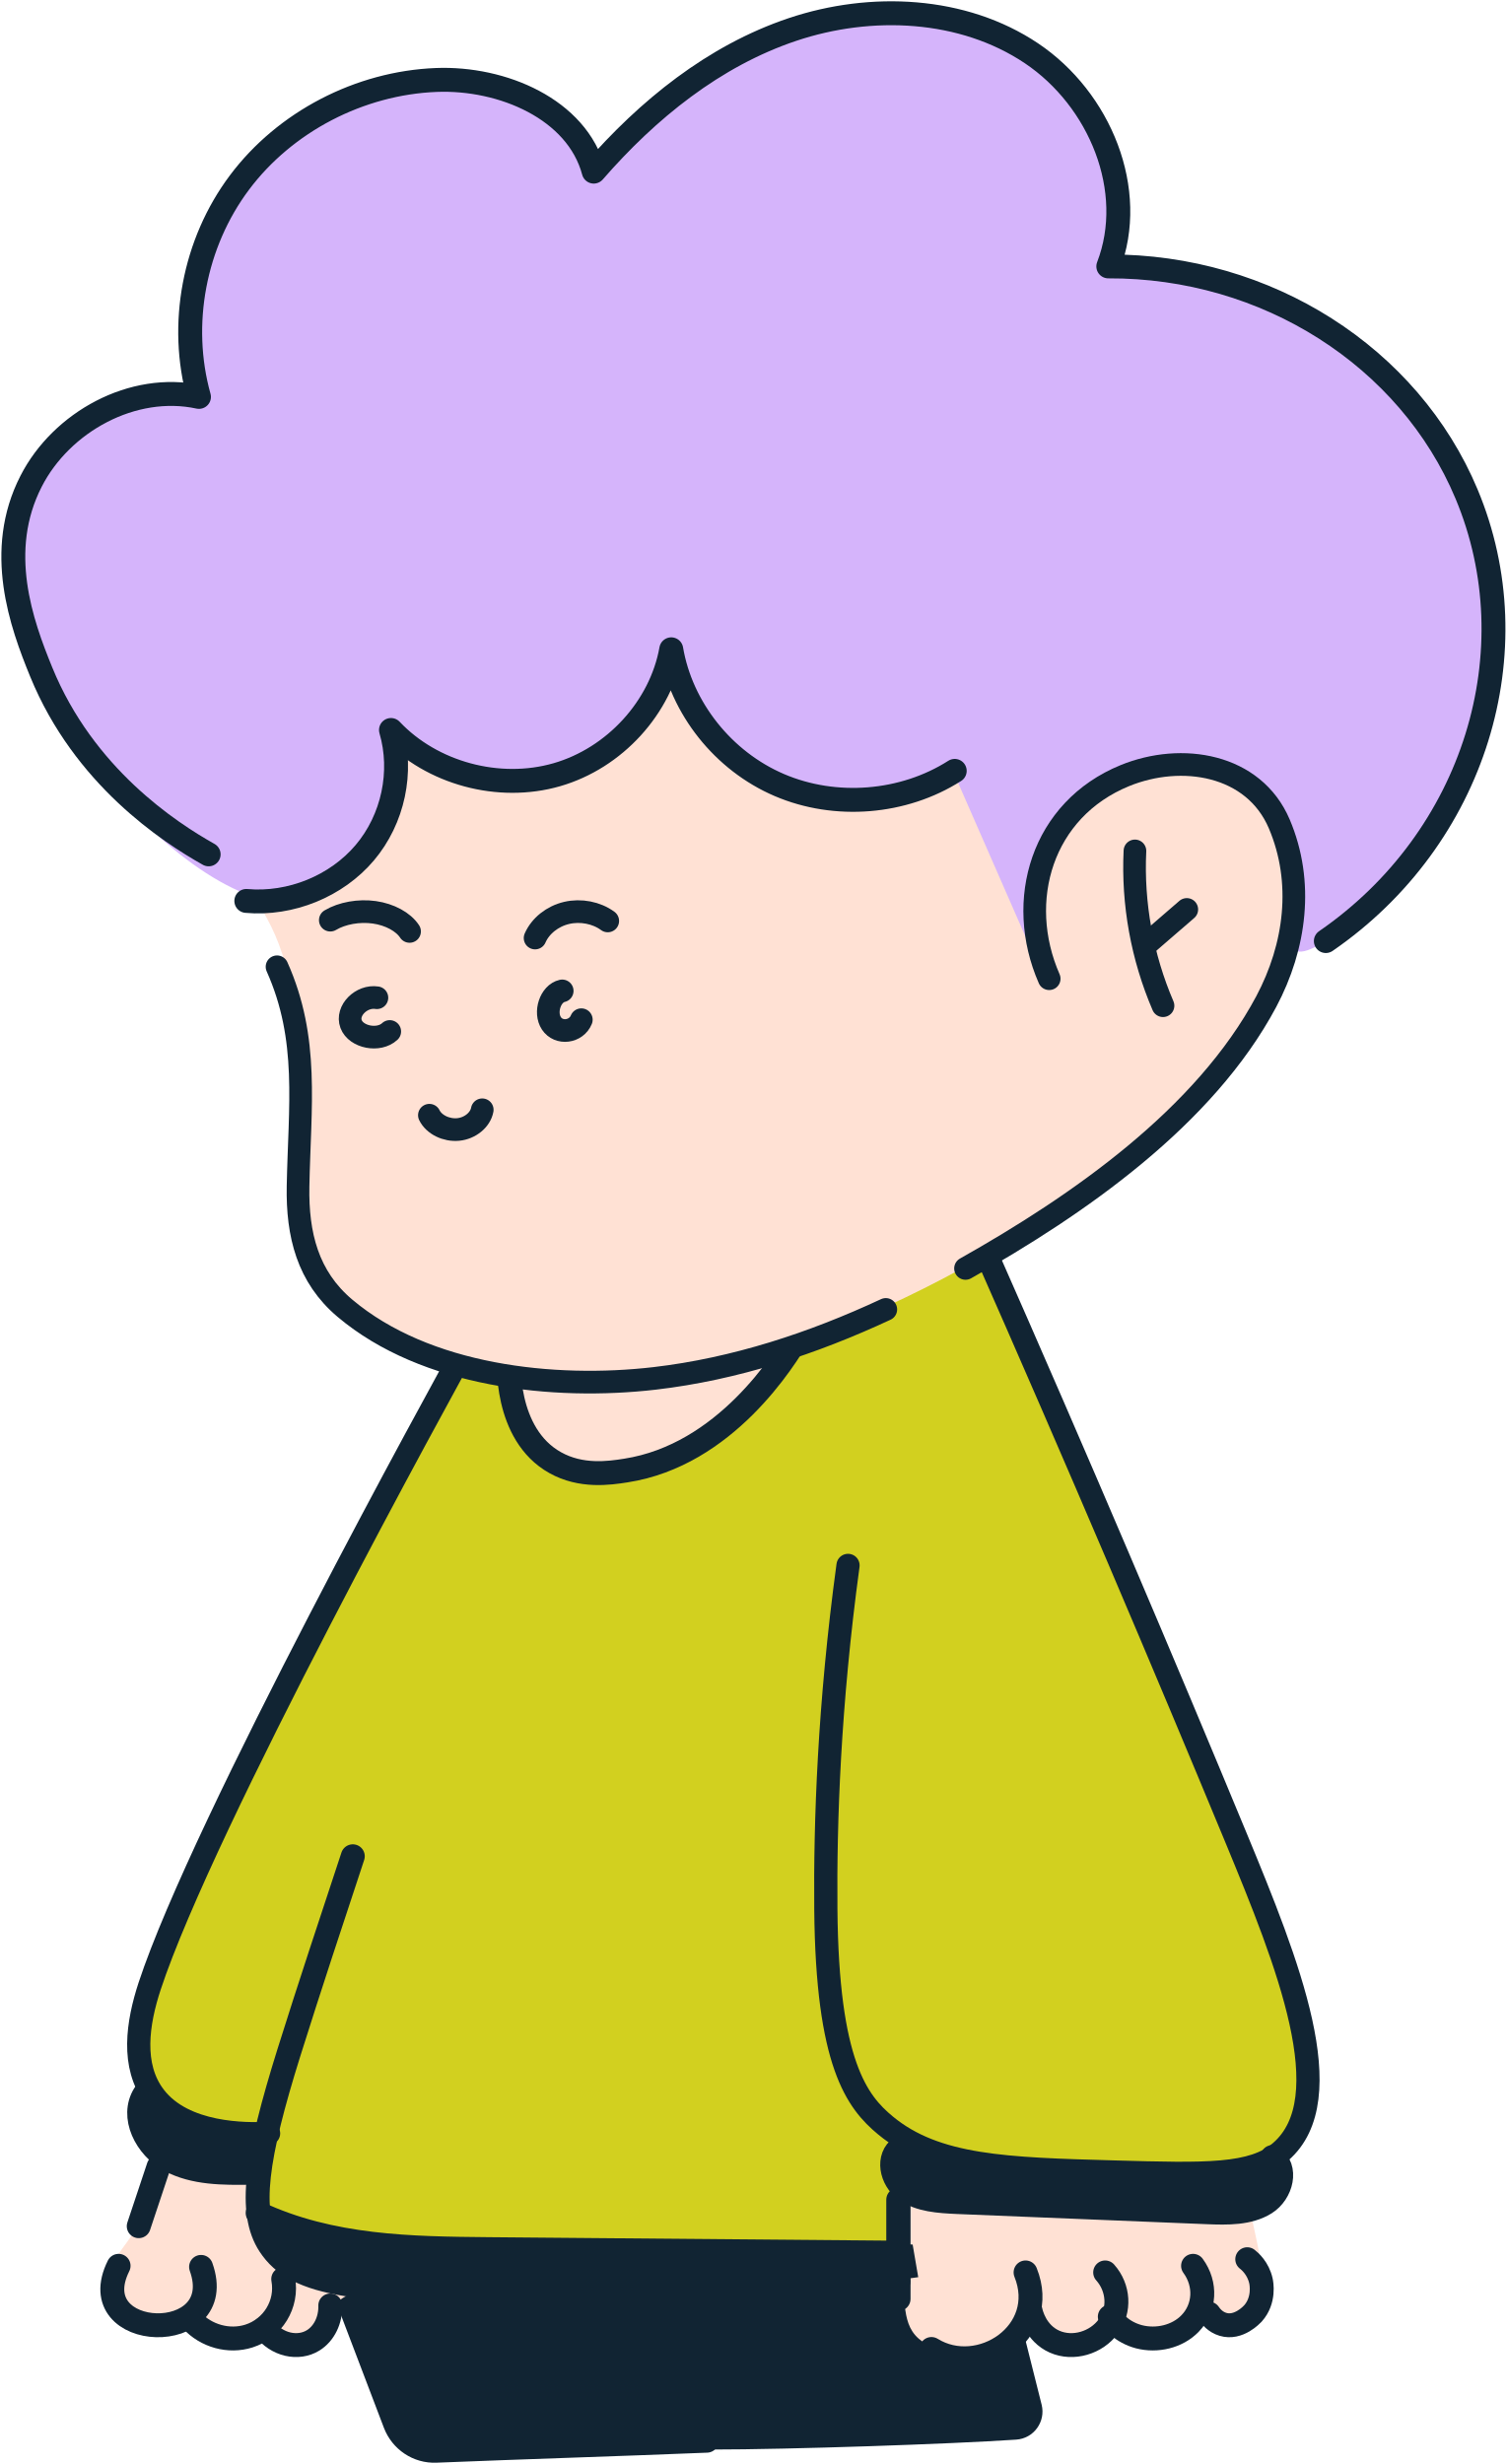
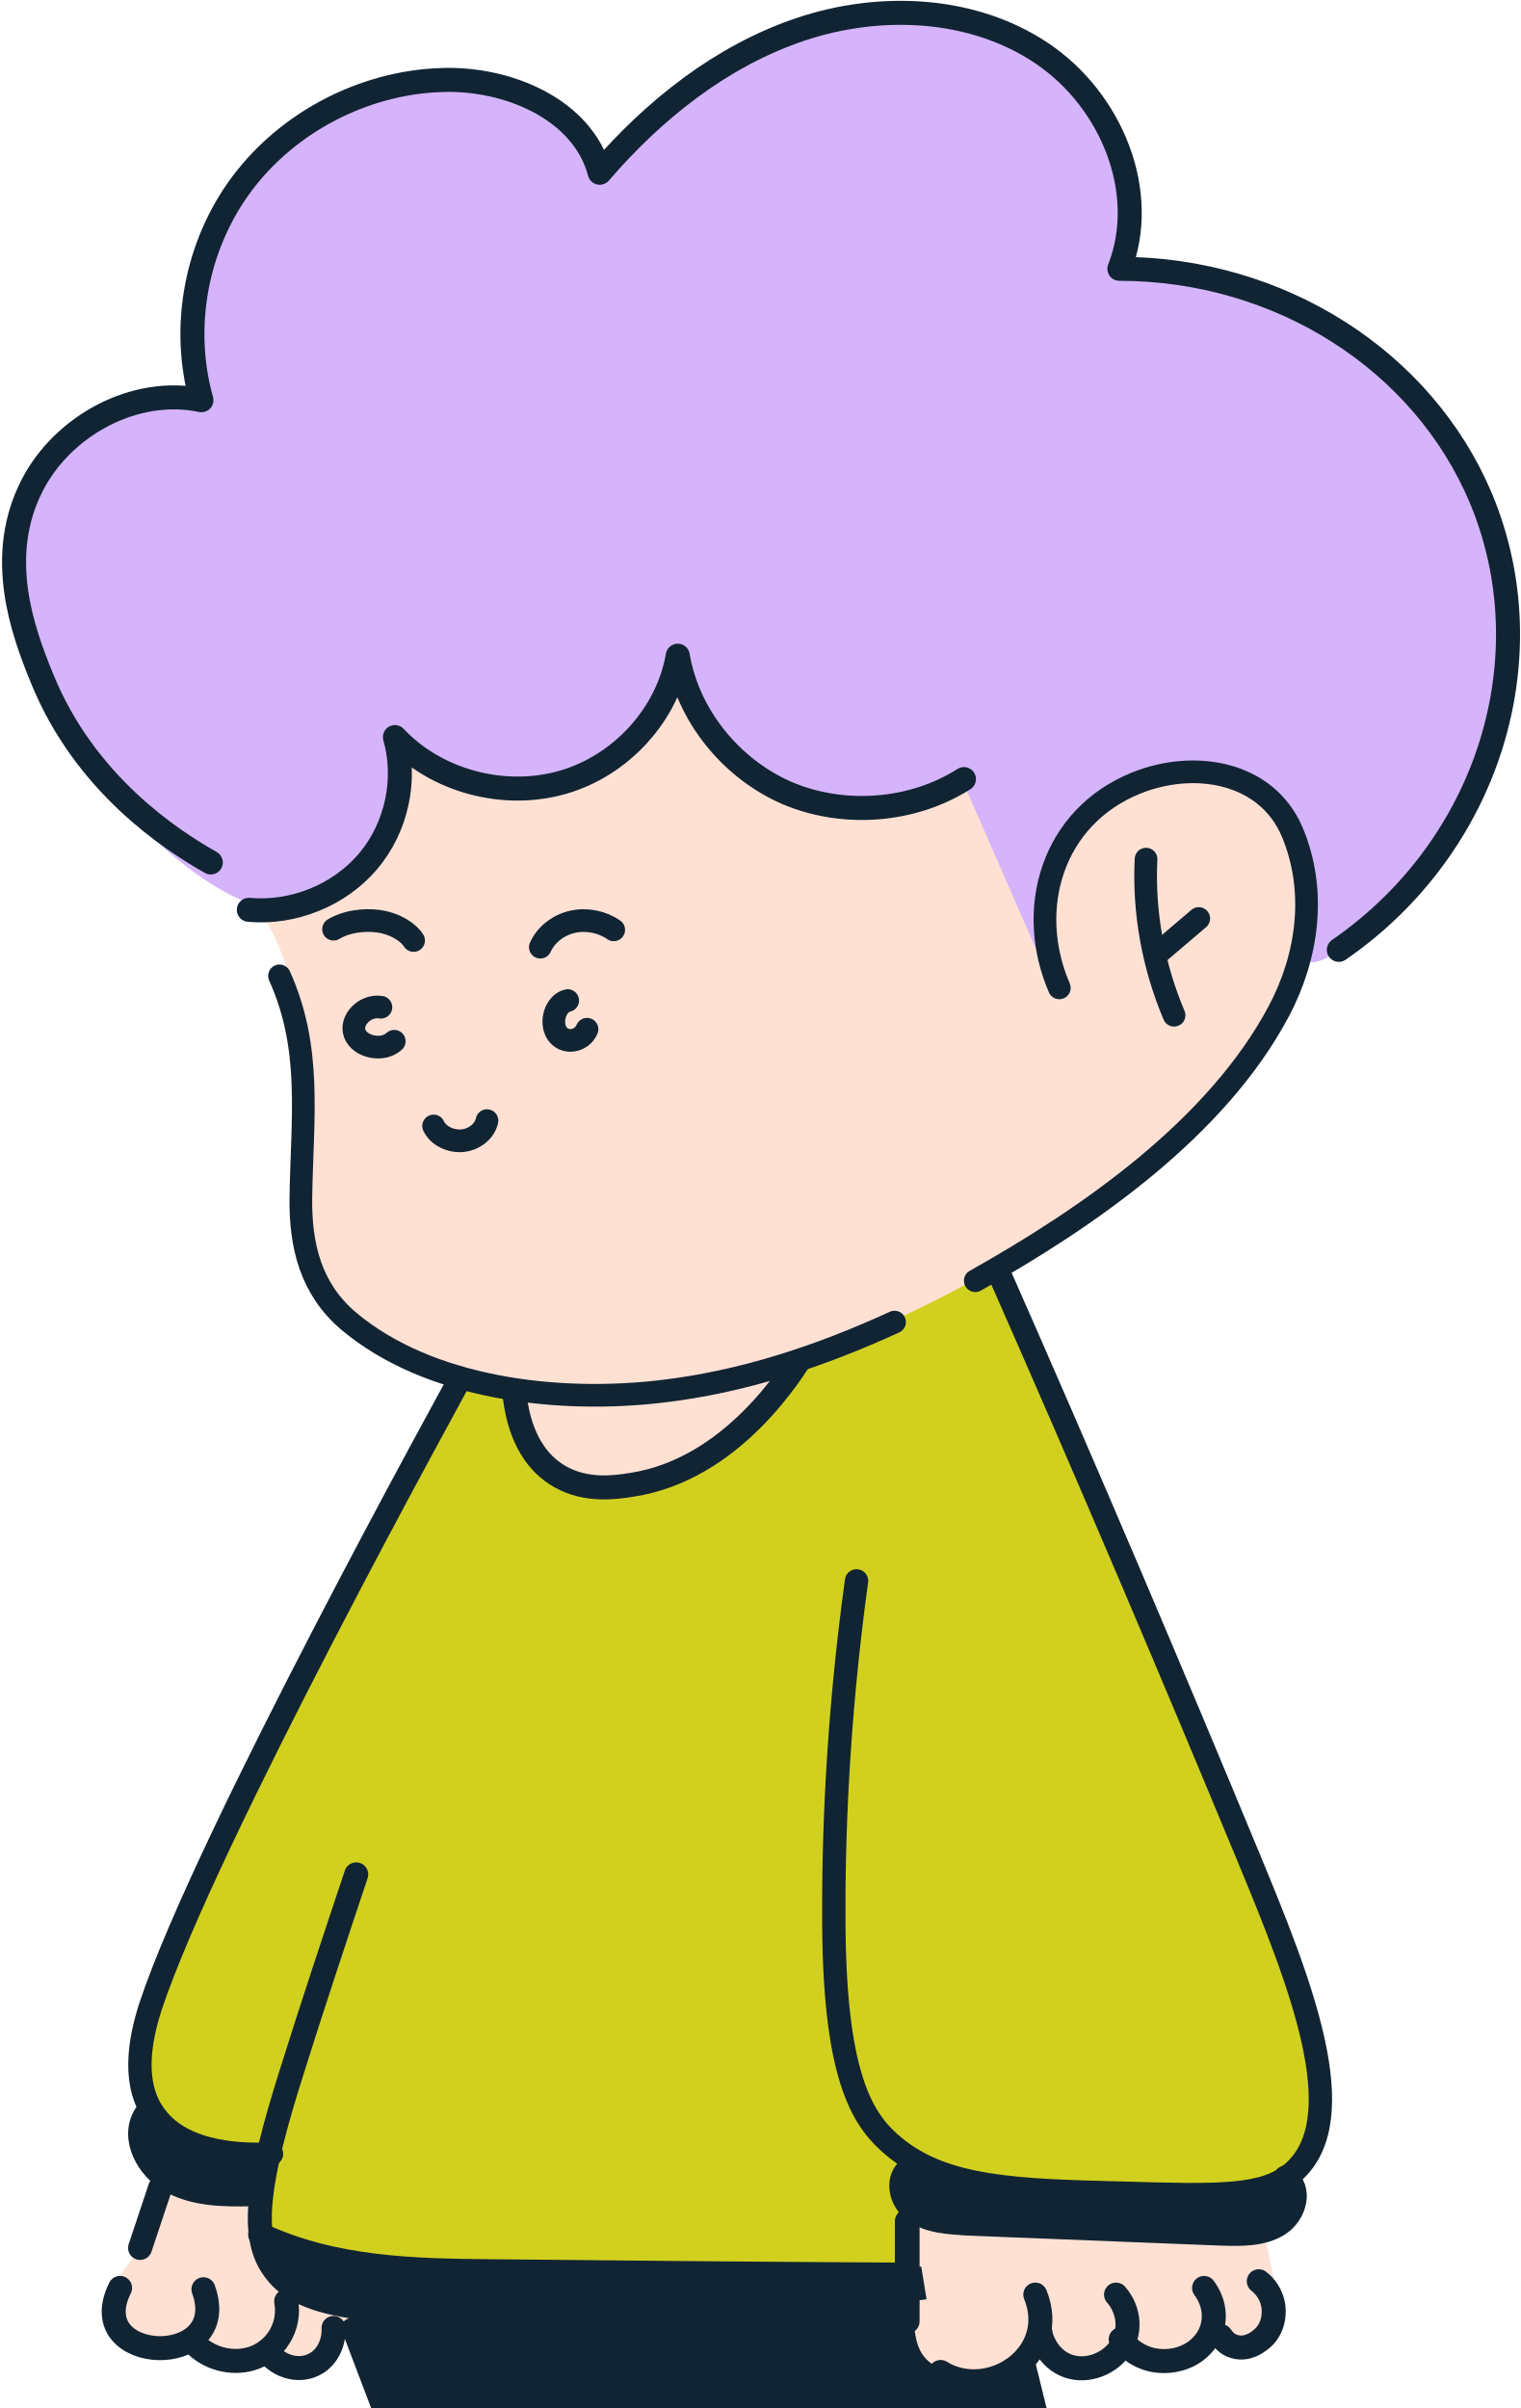
- <svg xmlns="http://www.w3.org/2000/svg" width="228" height="373" viewBox="0 0 228 373" fill="none">
-   <path d="M52 347.895C55.355 355.268 58.71 362.626 62.065 370C93.383 368.942 124.683 367.9 156 366.842C153.769 357.89 151.521 348.953 149.291 340" fill="#112433" />
-   <path d="M53 349C55.261 354.955 57.522 360.91 59.801 366.865C60.78 369.441 63.277 371.114 66.011 370.994C78.549 370.482 94.462 369.987 107 369.476" stroke="#112433" stroke-width="3.619" stroke-linecap="round" stroke-linejoin="round" />
-   <path d="M95 349C97.233 354.349 99.466 359.681 101.698 365.03C102.697 367.438 105.046 369 107.662 369C119.424 369 143.898 368.17 153.711 367.505C155.243 367.405 156.293 365.943 155.927 364.465C155.044 360.977 154.178 357.488 153.295 353.984" stroke="#112433" stroke-width="3.619" stroke-linecap="round" stroke-linejoin="round" />
-   <path d="M73.03 203.236C70.203 205.486 71.056 208.632 68.848 212.203C66.691 215.692 64.016 213.947 61.322 217.909C56.188 225.474 54.934 233.185 53.796 238.288C52.141 245.722 51.421 242.869 45.435 261.112C38.393 282.552 39.982 280.644 35.4 293.719C29.061 311.848 25.231 317.718 23.693 326.326C23.024 330.027 22.923 333.532 20.348 337.738C18.592 340.625 16.919 341.782 17.003 344.26C17.087 347.048 19.344 350.194 22.02 350.781C23.776 351.172 24.63 350.194 27.037 350.781C28.844 351.222 28.693 351.857 30.383 352.412C34.446 353.732 38.46 351.727 38.745 352.412C38.978 352.982 36.136 354.71 36.236 354.857C36.32 354.987 38.51 353.063 40.852 353.569C41.387 353.683 41.437 353.862 42.089 354.042C42.424 354.14 45.3 354.694 47.107 354.042C49.649 353.129 49.265 350.162 51.288 348.336C54.248 345.645 60.068 347.553 62.995 348.336C63.765 348.548 72.427 348.483 89.754 348.336C114.004 348.14 117.767 347.325 119.858 346.705C122.851 345.809 124.641 345.564 128.22 345.075C133.471 344.358 134.441 344.798 134.91 345.075C137.987 346.885 135.896 351.271 139.09 354.042C141.817 356.406 146.75 356.569 149.961 354.857C153.59 352.917 154.627 348.792 155.815 349.151C156.852 349.461 155.782 352.33 157.487 354.042C159.712 356.275 165.432 354.189 165.849 354.042C168.191 353.194 169.044 352.167 170.867 352.412C172.606 352.64 172.606 353.683 174.212 354.042C177.005 354.677 178.175 351.841 182.574 350.781C186.621 349.803 188.561 351.531 190.1 349.966C191.12 348.923 191.053 347.342 190.936 344.26C190.853 342.026 190.501 340.445 190.1 338.553C188.578 331.38 186.102 321.338 184.246 314.914C182.44 308.686 181.086 304.072 180.902 303.501C177.891 293.948 176.988 288.372 174.212 275.786C171.954 265.564 169.546 254.673 165.849 241.549C157.07 210.409 154.711 215.284 154.143 205.681C153.975 202.747 153.808 195.817 149.125 192.638C146.633 190.959 143.823 190.976 142.436 191.008C117.382 191.546 88.868 200.839 78.047 201.605C77.044 201.67 74.869 201.768 73.03 203.236Z" fill="#FFE1D4" />
-   <path d="M40 337.3C41.55 339.186 43.084 341.054 44.634 342.94C47.431 344.269 50.818 345.581 54.745 346.533C62.799 348.491 69.809 348.15 74.679 347.449C92.39 347.054 110.1 346.658 127.811 346.263L139 344.719L138.157 339.779L41.095 335L40 337.281V337.3Z" fill="#112433" />
-   <path d="M194 327.659L192.76 332.042L189.006 334L161.674 333.503L139.504 332.773L136.152 328.813C136.051 328.506 135.867 327.775 136.152 326.928C136.554 325.759 137.543 325.16 137.828 325C143.676 326.125 149.525 327.25 155.373 328.389L194 327.659Z" fill="#112433" />
-   <path d="M80 321.75L78.757 326.25L74.993 328.26C65.736 328.845 56.461 329.415 47.203 330C39.927 328.995 32.636 328.006 25.36 327L22 322.935C22 322.29 22 321.645 22 321C22 319.995 22 318.99 22 318C28.418 319.5 34.853 321 41.271 322.5L80 321.75Z" fill="#112433" />
-   <path d="M70.579 202.671L25.545 293.542L21 310.727C21 312.146 21.183 315.068 23.147 317.744C25.395 320.812 28.658 321.792 31.471 322.64C33.386 323.212 36.599 323.913 40.712 323.506L39.846 336.365L61.288 340.837L137.187 341V332.905L135.806 327.487L137.187 323.816L149.674 327.536C162.443 328.075 175.195 328.63 187.965 329.168C190.745 326.998 193.508 324.811 196.289 322.64C197.038 320.567 197.754 317.793 197.953 314.48C198.303 308.311 196.605 303.431 195.406 300.706C179.89 263.138 164.358 225.569 148.842 188C140.234 191.542 131.644 195.066 123.037 198.608C119.424 203.781 115.828 208.939 112.216 214.112C110.101 215.858 107.071 218.013 103.059 219.824C98.498 221.881 94.352 222.713 91.405 223.088C90.09 223.088 87.51 222.908 84.746 221.456C81.267 219.629 79.552 216.887 78.919 215.744C78.636 211.125 78.37 206.491 78.087 201.872L70.595 202.688L70.579 202.671Z" fill="#D2D01F" />
-   <path d="M136 348V333" stroke="#112433" stroke-width="3.673" stroke-linecap="round" stroke-linejoin="round" />
-   <path d="M24 328C22.995 330.995 22.005 334.006 21 337" stroke="#112433" stroke-width="3.619" stroke-linecap="round" stroke-linejoin="round" />
-   <path d="M17.952 343C12.169 354.581 34.806 355.356 30.436 343.162" stroke="#112433" stroke-width="3.619" stroke-linecap="round" stroke-linejoin="round" />
-   <path d="M29 351.243C31.204 353.648 34.659 354.587 37.673 353.632C41.269 352.495 43.579 348.838 42.873 345" stroke="#112433" stroke-width="3.619" stroke-linecap="round" stroke-linejoin="round" />
-   <path d="M40 352.478C41.9 355.009 45.139 355.68 47.403 354.286C49.072 353.252 50.063 351.204 49.997 349" stroke="#112433" stroke-width="3.619" stroke-linecap="round" stroke-linejoin="round" />
-   <path d="M141 355.59C148.298 360.106 158.927 353.116 155.247 344" stroke="#112433" stroke-width="3.619" stroke-linecap="round" stroke-linejoin="round" />
-   <path d="M156 349.804C156.078 350.166 156.751 353.196 159.63 354.477C162.462 355.729 165.967 354.643 167.782 352.171C169.566 349.728 169.378 346.336 167.297 344" stroke="#112433" stroke-width="3.619" stroke-linecap="round" stroke-linejoin="round" />
-   <path d="M168 350.701C168.378 351.242 169.777 353.048 172.425 353.74C175.107 354.431 178.217 353.74 180.158 351.723C182.412 349.392 182.642 345.782 180.602 343" stroke="#112433" stroke-width="3.619" stroke-linecap="round" stroke-linejoin="round" />
-   <path d="M183 350.228C183.276 350.631 183.95 351.506 185.125 351.856C187.492 352.574 189.496 350.385 189.669 350.21C191.466 348.197 190.947 345.588 190.878 345.291C190.464 343.401 189.22 342.315 188.805 342" stroke="#112433" stroke-width="3.619" stroke-linecap="round" stroke-linejoin="round" />
-   <path d="M53.407 281C50.138 290.885 46.852 300.787 43.733 310.719C38.78 326.568 37.558 334.91 40.811 339.86C44.872 346.048 53.919 347.173 83.172 346.98C97.106 346.9 115.034 346.514 136 345.373" stroke="#112433" stroke-width="3.619" stroke-linecap="round" stroke-linejoin="round" />
-   <path d="M71 203C66.973 210.278 30.77 276.025 22.65 300.663C20.831 306.207 19.82 312.74 23.408 317.408C27.855 323.195 37.239 323.114 40.659 322.952" stroke="#112433" stroke-width="3.511" stroke-linecap="round" stroke-linejoin="round" />
-   <path d="M128.372 236.97C125.5 258.081 124.896 275.801 125.014 289.005C125.215 312.415 129.732 318.186 134.047 321.755C141.67 328.048 152.299 328.341 168.671 328.798C182.641 329.189 189.627 329.385 193.858 325.733C203.178 317.679 194.933 297.123 187.142 278.295C176.261 252.017 163.398 221.679 148.521 188" stroke="#112433" stroke-width="3.511" stroke-linecap="round" stroke-linejoin="round" />
-   <path d="M77.036 205.196C76.987 205.906 76.295 217.098 84.053 221.42C87.973 223.612 92.207 223.01 94.743 222.609C109.782 220.278 118.726 205.89 121 202" stroke="#112433" stroke-width="3.619" stroke-linecap="round" stroke-linejoin="round" />
-   <path d="M136.365 325C134.132 326.496 134.843 329.986 137.025 331.545C139.206 333.104 142.15 333.275 144.907 333.4L182.762 334.943C185.79 335.067 189.054 335.129 191.558 333.571C194.062 332.012 195.026 328.147 192.59 326.48" stroke="#112433" stroke-width="3.511" stroke-linecap="round" stroke-linejoin="round" />
-   <path d="M21.82 317C19.662 320.424 22.045 325.115 25.699 327.087C29.354 329.059 33.797 329.044 38 328.982" stroke="#112433" stroke-width="3.484" stroke-linecap="round" stroke-linejoin="round" />
-   <path d="M39 335C50.11 340.211 62.171 340.365 73.965 340.474C94.304 340.649 114.66 340.824 135 341" stroke="#112433" stroke-width="3.619" stroke-linecap="round" stroke-linejoin="round" />
-   <path d="M50.367 64.888C42.684 72.232 38.435 80.05 37.035 82.802C34.486 87.785 30.736 95.326 30.369 105.603C30.069 113.99 32.153 120.456 33.702 125.146C37.585 136.839 41.252 137.344 43.701 147.946C45.301 154.868 45.351 161.643 45.368 164.232C45.385 170.307 44.735 173.841 45.368 180.518C45.834 185.372 46.051 187.798 47.034 190.29C50.317 198.628 58.75 202.618 63.699 204.948C73.864 209.752 83.097 209.833 88.697 209.833C99.062 209.833 106.462 207.618 115.361 204.948C118.411 204.035 132.226 199.785 148.69 190.29C159.723 183.922 167.105 177.994 172.021 174.004C181.42 166.382 185.02 162.001 187.02 159.346C190.253 155.047 193.786 150.259 195.352 143.06C196.202 139.217 197.368 134.217 195.352 128.403C194.169 124.999 192.652 120.618 188.686 118.632C186.853 117.72 184.537 117.329 183.686 115.374C183.087 114.006 183.686 112.638 183.686 112.117C183.686 112.117 183.704 105.163 182.02 97.46C179.187 84.561 172.021 74.659 172.021 74.659C164.239 63.911 154.473 58.862 147.024 55.116C141.025 52.087 123.093 43.374 98.696 45.344C91.663 45.914 68.249 47.803 50.367 64.888Z" fill="#FFE1D4" />
-   <path d="M221.983 74.773C213.651 54.465 192.187 40.784 167.756 40.328C172.189 28.831 166.506 15.02 156.124 8.066C145.758 1.112 131.826 0.46 119.944 4.467C108.046 8.457 98.013 16.616 89.864 25.98C87.347 16.518 76.032 11.714 66.033 12.105C54.401 12.561 43.119 18.44 36.236 27.625C29.354 36.811 27.037 49.106 30.104 60.083C20.088 57.917 9.289 63.894 4.689 72.851C-0.727 83.421 3.223 94.382 6.222 101.727C12.505 117.036 25.953 130.422 36.252 134.917L36.72 136.399C38.069 136.513 39.419 136.464 40.752 136.318C42.852 136.677 44.718 136.529 46.185 135.732C46.868 135.374 47.385 134.885 47.818 134.331C50.451 133.077 52.851 131.351 54.718 129.169C59.033 124.136 60.567 117.019 58.684 110.749C64.899 117.264 75.065 119.967 83.881 117.459C92.68 114.951 99.696 107.361 101.263 98.632C102.796 107.475 109.178 115.407 117.678 119.006C126.177 122.605 136.559 121.775 144.325 116.872L156.157 143.891C155.874 142.768 153.324 131.53 161.156 122.719C166.189 117.068 173.872 114.25 181.671 114.934C185.121 115.521 188.52 116.791 191.154 119.462C194.319 122.687 195.653 127.28 196.153 129.234C198.286 137.507 194.537 142.849 196.153 143.891C198.569 145.439 210.601 136.123 217.818 122.719C219.901 118.859 231.316 97.655 221.95 74.789L221.983 74.773Z" fill="#D5B4FB" />
-   <path d="M146.158 192.016C163.223 182.407 182.355 169.118 191.687 151.611C196.12 143.272 197.403 133.549 193.653 124.722C189.788 115.651 178.872 113.909 170.289 117.41C157.724 122.54 153.641 136.334 158.824 148.158" stroke="#112433" stroke-width="3.43" stroke-linecap="round" stroke-linejoin="round" />
-   <path d="M41.935 146.35C46.835 157.294 45.352 167.424 45.118 179.59C44.985 186.886 46.568 193.286 52.218 198.042C64.433 208.335 83.781 210.436 99.096 208.66C111.278 207.243 123.044 203.367 134.092 198.221" stroke="#112433" stroke-width="3.43" stroke-linecap="round" stroke-linejoin="round" />
-   <path d="M171.805 128.81C171.422 136.807 172.888 144.869 176.055 152.246" stroke="#112433" stroke-width="3.43" stroke-linecap="round" stroke-linejoin="round" />
-   <path d="M173.588 142.914L179.654 137.67" stroke="#112433" stroke-width="3.43" stroke-linecap="round" stroke-linejoin="round" />
-   <path d="M31.586 129.332C25.587 125.96 12.705 117.54 6.239 101.727C3.239 94.398 -0.71 83.421 4.706 72.851C9.289 63.878 20.104 57.917 30.12 60.083C27.053 49.106 29.369 36.81 36.253 27.625C43.135 18.44 54.417 12.561 66.049 12.105C76.048 11.714 87.347 16.518 89.88 25.98C98.029 16.616 108.062 8.457 119.96 4.466C131.859 0.476 145.775 1.112 156.14 8.066C166.506 15.02 172.205 28.83 167.772 40.328C191.753 40.231 213.301 54.008 222 74.773C231.932 98.469 223.316 126.888 200.702 142.458" stroke="#112433" stroke-width="3.619" stroke-linecap="round" stroke-linejoin="round" />
-   <path d="M37.286 136.383C44.002 136.986 50.934 134.152 55.218 129.087C59.517 124.006 61.033 116.824 59.184 110.505C65.383 117.069 75.516 119.805 84.281 117.28C93.047 114.755 100.046 107.085 101.613 98.291C103.13 107.215 109.495 115.212 117.978 118.843C126.46 122.476 136.775 121.644 144.525 116.694" stroke="#112433" stroke-width="3.619" stroke-linecap="round" stroke-linejoin="round" />
-   <path d="M57.056 151.037C54.701 150.675 52.391 153.008 53.146 155.019C53.901 157.03 57.353 157.694 59 156.145" stroke="#112433" stroke-width="3.43" stroke-linecap="round" stroke-linejoin="round" />
-   <path d="M85.106 150C83.317 150.395 82.368 153.249 83.473 154.919C84.577 156.588 87.222 156.264 88 154.362" stroke="#112433" stroke-width="3.43" stroke-linecap="round" stroke-linejoin="round" />
-   <path d="M62 141C61.058 139.553 58.996 138.435 56.666 138.105C54.338 137.776 51.778 138.234 50 139.294" stroke="#112433" stroke-width="3.43" stroke-linecap="round" stroke-linejoin="round" />
-   <path d="M81 142C81.806 140.152 83.631 138.703 85.768 138.2C87.906 137.698 90.29 138.156 92 139.412" stroke="#112433" stroke-width="3.43" stroke-linecap="round" stroke-linejoin="round" />
-   <path d="M73 168C72.728 169.509 71.176 170.803 69.368 170.979C67.559 171.154 65.688 170.238 65 168.822" stroke="#112433" stroke-width="3.43" stroke-linecap="round" stroke-linejoin="round" />
+ <svg xmlns="http://www.w3.org/2000/svg" id="Layer_1" version="1.1" viewBox="0 0 228 361">
+   <defs>
+     <style>
+       .st0 {
+         fill: #d2d01f;
+       }
+ 
+       .st1 {
+         fill: #d5b4fb;
+       }
+ 
+       .st2 {
+         fill: #ffe1d4;
+       }
+ 
+       .st3 {
+         fill: #112433;
+       }
+ 
+       .st4 {
+         stroke-width: 3.5px;
+       }
+ 
+       .st4, .st5, .st6, .st7, .st8 {
+         fill: none;
+         stroke: #112433;
+         stroke-linecap: round;
+         stroke-linejoin: round;
+       }
+ 
+       .st5 {
+         stroke-width: 3.5px;
+       }
+ 
+       .st6 {
+         stroke-width: 3.4px;
+       }
+ 
+       .st7 {
+         stroke-width: 3.7px;
+       }
+ 
+       .st8 {
+         stroke-width: 3.6px;
+       }
+     </style>
+   </defs>
+   <path class="st3" d="M52,347.9c3.4,7.4,6.7,14.7,10.1,22.1,31.3-1.1,62.6-2.1,93.9-3.2-2.2-9-4.5-17.9-6.7-26.8" />
+   <path class="st8" d="M53,349c2.3,6,4.5,11.9,6.8,17.9,1,2.6,3.5,4.2,6.2,4.1,12.5-.5,28.5-1,41-1.5" />
+   <path class="st8" d="M95,349c2.2,5.3,4.5,10.7,6.7,16,1,2.4,3.3,4,6,4,11.8,0,36.2-.8,46-1.5,1.5-.1,2.6-1.6,2.2-3-.9-3.5-1.7-7-2.6-10.5" />
+   <path class="st2" d="M73,203.2c-2.8,2.2-2,5.4-4.2,9-2.2,3.5-4.8,1.7-7.5,5.7-5.1,7.6-6.4,15.3-7.5,20.4-1.7,7.4-2.4,4.6-8.4,22.8-7,21.4-5.5,19.5-10,32.6-6.3,18.1-10.2,24-11.7,32.6-.7,3.7-.8,7.2-3.3,11.4-1.8,2.9-3.4,4-3.3,6.5,0,2.8,2.3,5.9,5,6.5,1.8.4,2.6-.6,5,0,1.8.4,1.7,1.1,3.3,1.6,4.1,1.3,8.1-.7,8.4,0,.2.6-2.6,2.3-2.5,2.4,0,.1,2.3-1.8,4.6-1.3.5.1.6.3,1.2.5.3,0,3.2.7,5,0,2.5-.9,2.2-3.9,4.2-5.7,3-2.7,8.8-.8,11.7,0,.8.2,9.4.1,26.8,0,24.2-.2,28-1,30.1-1.6,3-.9,4.8-1.1,8.4-1.6,5.3-.7,6.2-.3,6.7,0,3.1,1.8,1,6.2,4.2,9,2.7,2.4,7.7,2.5,10.9.8,3.6-1.9,4.7-6.1,5.9-5.7,1,.3,0,3.2,1.7,4.9,2.2,2.2,7.9.1,8.4,0,2.3-.8,3.2-1.9,5-1.6,1.7.2,1.7,1.3,3.3,1.6,2.8.6,4-2.2,8.4-3.3,4-1,6,.8,7.5-.8,1-1,1-2.6.8-5.7,0-2.2-.4-3.8-.8-5.7-1.5-7.2-4-17.2-5.9-23.6-1.8-6.2-3.2-10.8-3.3-11.4-3-9.6-3.9-15.1-6.7-27.7-2.3-10.2-4.7-21.1-8.4-34.2-8.8-31.1-11.1-26.3-11.7-35.9-.2-2.9-.3-9.9-5-13-2.5-1.7-5.3-1.7-6.7-1.6-25.1.5-53.6,9.8-64.4,10.6-1,0-3.2.2-5,1.6Z" />
+   <path class="st3" d="M40,337.3c1.6,1.9,3.1,3.8,4.6,5.6,2.8,1.3,6.2,2.6,10.1,3.6,8.1,2,15.1,1.6,19.9.9,17.7-.4,35.4-.8,53.1-1.2l11.2-1.5-.8-4.9-97.1-4.8-1.1,2.3h0Z" />
+   <path class="st3" d="M194,327.7l-1.2,4.4-3.8,2-27.3-.5-22.2-.7-3.4-4c-.1-.3-.3-1,0-1.9.4-1.2,1.4-1.8,1.7-1.9,5.8,1.1,11.7,2.2,17.5,3.4l38.6-.7Z" />
+   <path class="st3" d="M80,321.7l-1.2,4.5-3.8,2c-9.3.6-18.5,1.2-27.8,1.7-7.3-1-14.6-2-21.8-3l-3.4-4.1v-4.9c6.4,1.5,12.9,3,19.3,4.5l38.7-.8Z" />
+   <path class="st0" d="M70.6,202.7l-45,90.9-4.5,17.2c0,1.4.2,4.3,2.1,7,2.2,3.1,5.5,4,8.3,4.9,1.9.6,5.1,1.3,9.2.9l-.9,12.9,21.4,4.5,75.9.2v-8.1l-1.4-5.4,1.4-3.7,12.5,3.7c12.8.5,25.5,1.1,38.3,1.6,2.8-2.2,5.5-4.4,8.3-6.5.7-2.1,1.5-4.8,1.7-8.2.3-6.2-1.3-11-2.5-13.8-15.5-37.6-31-75.1-46.6-112.7-8.6,3.5-17.2,7.1-25.8,10.6-3.6,5.2-7.2,10.3-10.8,15.5-2.1,1.7-5.1,3.9-9.2,5.7-4.6,2.1-8.7,2.9-11.7,3.3-1.3,0-3.9-.2-6.7-1.6-3.5-1.8-5.2-4.6-5.8-5.7-.3-4.6-.5-9.3-.8-13.9l-7.5.8h0Z" />
+   <path class="st7" d="M136,348v-15" />
+   <path class="st8" d="M24,328c-1,3-2,6-3,9" />
+   <path class="st8" d="M18,343c-5.8,11.6,16.9,12.4,12.5.2" />
+   <path class="st8" d="M29,351.2c2.2,2.4,5.7,3.3,8.7,2.4,3.6-1.1,5.9-4.8,5.2-8.6" />
+   <path class="st8" d="M40,352.5c1.9,2.5,5.1,3.2,7.4,1.8,1.7-1,2.7-3.1,2.6-5.3" />
+   <path class="st8" d="M141,355.6c7.3,4.5,17.9-2.5,14.2-11.6" />
+   <path class="st8" d="M156,349.8c0,.4.8,3.4,3.6,4.7,2.8,1.3,6.3.2,8.2-2.3,1.8-2.4,1.6-5.8-.5-8.2" />
+   <path class="st8" d="M168,350.7c.4.5,1.8,2.3,4.4,3,2.7.7,5.8,0,7.7-2,2.3-2.3,2.5-5.9.4-8.7" />
+   <path class="st8" d="M183,350.2c.3.4.9,1.3,2.1,1.6,2.4.7,4.4-1.5,4.5-1.6,1.8-2,1.3-4.6,1.2-4.9-.4-1.9-1.7-3-2.1-3.3" />
+   <path class="st8" d="M53.4,281c-3.3,9.9-6.6,19.8-9.7,29.7-5,15.8-6.2,24.2-2.9,29.1,4.1,6.2,13.1,7.3,42.4,7.1,13.9,0,31.9-.5,52.8-1.6" />
+   <path class="st4" d="M71,203c-4,7.3-40.2,73-48.4,97.7-1.8,5.5-2.8,12.1.8,16.7,4.4,5.8,13.8,5.7,17.3,5.5" />
+   <path class="st4" d="M128.4,237c-2.9,21.1-3.5,38.8-3.4,52,.2,23.4,4.7,29.2,9,32.8,7.6,6.3,18.3,6.6,34.6,7,14,.4,21,.6,25.2-3.1,9.3-8.1,1.1-28.6-6.7-47.4-10.9-26.3-23.7-56.6-38.6-90.3" />
+   <path class="st8" d="M77,205.2c0,.7-.7,11.9,7,16.2,3.9,2.2,8.2,1.6,10.7,1.2,15-2.3,24-16.7,26.3-20.6" />
+   <path class="st4" d="M136.4,325c-2.2,1.5-1.5,5,.7,6.5,2.2,1.6,5.1,1.7,7.9,1.9l37.9,1.5c3,.1,6.3.2,8.8-1.4,2.5-1.6,3.5-5.4,1-7.1" />
+   <path class="st5" d="M21.8,317c-2.2,3.4.2,8.1,3.9,10.1,3.7,2,8.1,2,12.3,1.9" />
+   <path class="st8" d="M39,335c11.1,5.2,23.2,5.4,35,5.5,20.3.2,40.7.4,61,.5" />
+   <path class="st2" d="M50.4,64.9c-7.7,7.3-11.9,15.2-13.3,17.9-2.5,5-6.3,12.5-6.7,22.8-.3,8.4,1.8,14.9,3.3,19.5,3.9,11.7,7.5,12.2,10,22.8,1.6,6.9,1.6,13.7,1.7,16.3,0,6.1-.6,9.6,0,16.3.5,4.9.7,7.3,1.7,9.8,3.3,8.3,11.7,12.3,16.7,14.7,10.2,4.8,19.4,4.9,25,4.9,10.4,0,17.8-2.2,26.7-4.9,3.1-.9,16.9-5.2,33.3-14.7,11-6.4,18.4-12.3,23.3-16.3,9.4-7.6,13-12,15-14.7,3.2-4.3,6.8-9.1,8.3-16.3.8-3.8,2-8.8,0-14.7-1.2-3.4-2.7-7.8-6.7-9.8-1.8-.9-4.1-1.3-5-3.3-.6-1.4,0-2.7,0-3.3,0,0,0-7-1.7-14.7-2.8-12.9-10-22.8-10-22.8-7.8-10.7-17.5-15.8-25-19.5-6-3-23.9-11.7-48.3-9.8-7,.6-30.4,2.5-48.3,19.5Z" />
+   <path class="st1" d="M222,74.8c-8.3-20.3-29.8-34-54.2-34.4,4.4-11.5-1.2-25.3-11.6-32.3-10.4-7-24.3-7.6-36.2-3.6-11.9,4-21.9,12.1-30.1,21.5-2.5-9.5-13.8-14.3-23.8-13.9-11.6.5-22.9,6.3-29.8,15.5-6.9,9.2-9.2,21.5-6.1,32.5-10-2.2-20.8,3.8-25.4,12.8-5.4,10.6-1.5,21.5,1.5,28.9,6.3,15.3,19.7,28.7,30,33.2l.5,1.5c1.3.1,2.7,0,4,0,2.1.4,4,.2,5.4-.6.7-.4,1.2-.8,1.6-1.4,2.6-1.3,5-3,6.9-5.2,4.3-5,5.8-12.2,4-18.4,6.2,6.5,16.4,9.2,25.2,6.7,8.8-2.5,15.8-10.1,17.4-18.8,1.5,8.8,7.9,16.8,16.4,20.4,8.5,3.6,18.9,2.8,26.6-2.1l11.8,27c-.3-1.1-2.8-12.4,5-21.2,5-5.7,12.7-8.5,20.5-7.8,3.4.6,6.8,1.9,9.5,4.5,3.2,3.2,4.5,7.8,5,9.8,2.1,8.3-1.6,13.6,0,14.7,2.4,1.5,14.4-7.8,21.7-21.2,2.1-3.9,13.5-25.1,4.1-47.9h0Z" />
+   <path class="st6" d="M146.2,192c17.1-9.6,36.2-22.9,45.5-40.4,4.4-8.3,5.7-18.1,2-26.9-3.9-9.1-14.8-10.8-23.4-7.3-12.6,5.1-16.6,18.9-11.5,30.7" />
+   <path class="st6" d="M41.9,146.3c4.9,10.9,3.4,21.1,3.2,33.2-.1,7.3,1.5,13.7,7.1,18.5,12.2,10.3,31.6,12.4,46.9,10.6,12.2-1.4,23.9-5.3,35-10.4" />
+   <path class="st6" d="M171.8,128.8c-.4,8,1.1,16.1,4.2,23.4" />
+   <path class="st6" d="M173.6,142.9l6.1-5.2" />
+   <path class="st8" d="M31.6,129.3c-6-3.4-18.9-11.8-25.3-27.6-3-7.3-6.9-18.3-1.5-28.9,4.6-9,15.4-14.9,25.4-12.8-3.1-11-.8-23.3,6.1-32.5,6.9-9.2,18.2-15.1,29.8-15.5,10-.4,21.3,4.4,23.8,13.9,8.1-9.4,18.2-17.5,30.1-21.5,11.9-4,25.8-3.4,36.2,3.6,10.4,7,16.1,20.8,11.6,32.3,24,0,45.5,13.7,54.2,34.4,9.9,23.7,1.3,52.1-21.3,67.7" />
+   <path class="st8" d="M37.3,136.4c6.7.6,13.6-2.2,17.9-7.3,4.3-5.1,5.8-12.3,4-18.6,6.2,6.6,16.3,9.3,25.1,6.8,8.8-2.5,15.8-10.2,17.3-19,1.5,8.9,7.9,16.9,16.4,20.6,8.5,3.6,18.8,2.8,26.5-2.1" />
+   <path class="st6" d="M57.1,151c-2.4-.4-4.7,2-3.9,4,.8,2,4.2,2.7,5.9,1.1" />
+   <path class="st6" d="M85.1,150c-1.8.4-2.7,3.2-1.6,4.9,1.1,1.7,3.7,1.3,4.5-.6" />
+   <path class="st6" d="M62,141c-.9-1.4-3-2.6-5.3-2.9-2.3-.3-4.9.1-6.7,1.2" />
+   <path class="st6" d="M81,142c.8-1.8,2.6-3.3,4.8-3.8,2.1-.5,4.5,0,6.2,1.2" />
+   <path class="st6" d="M73,168c-.3,1.5-1.8,2.8-3.6,3-1.8.2-3.7-.7-4.4-2.2" />
</svg>
